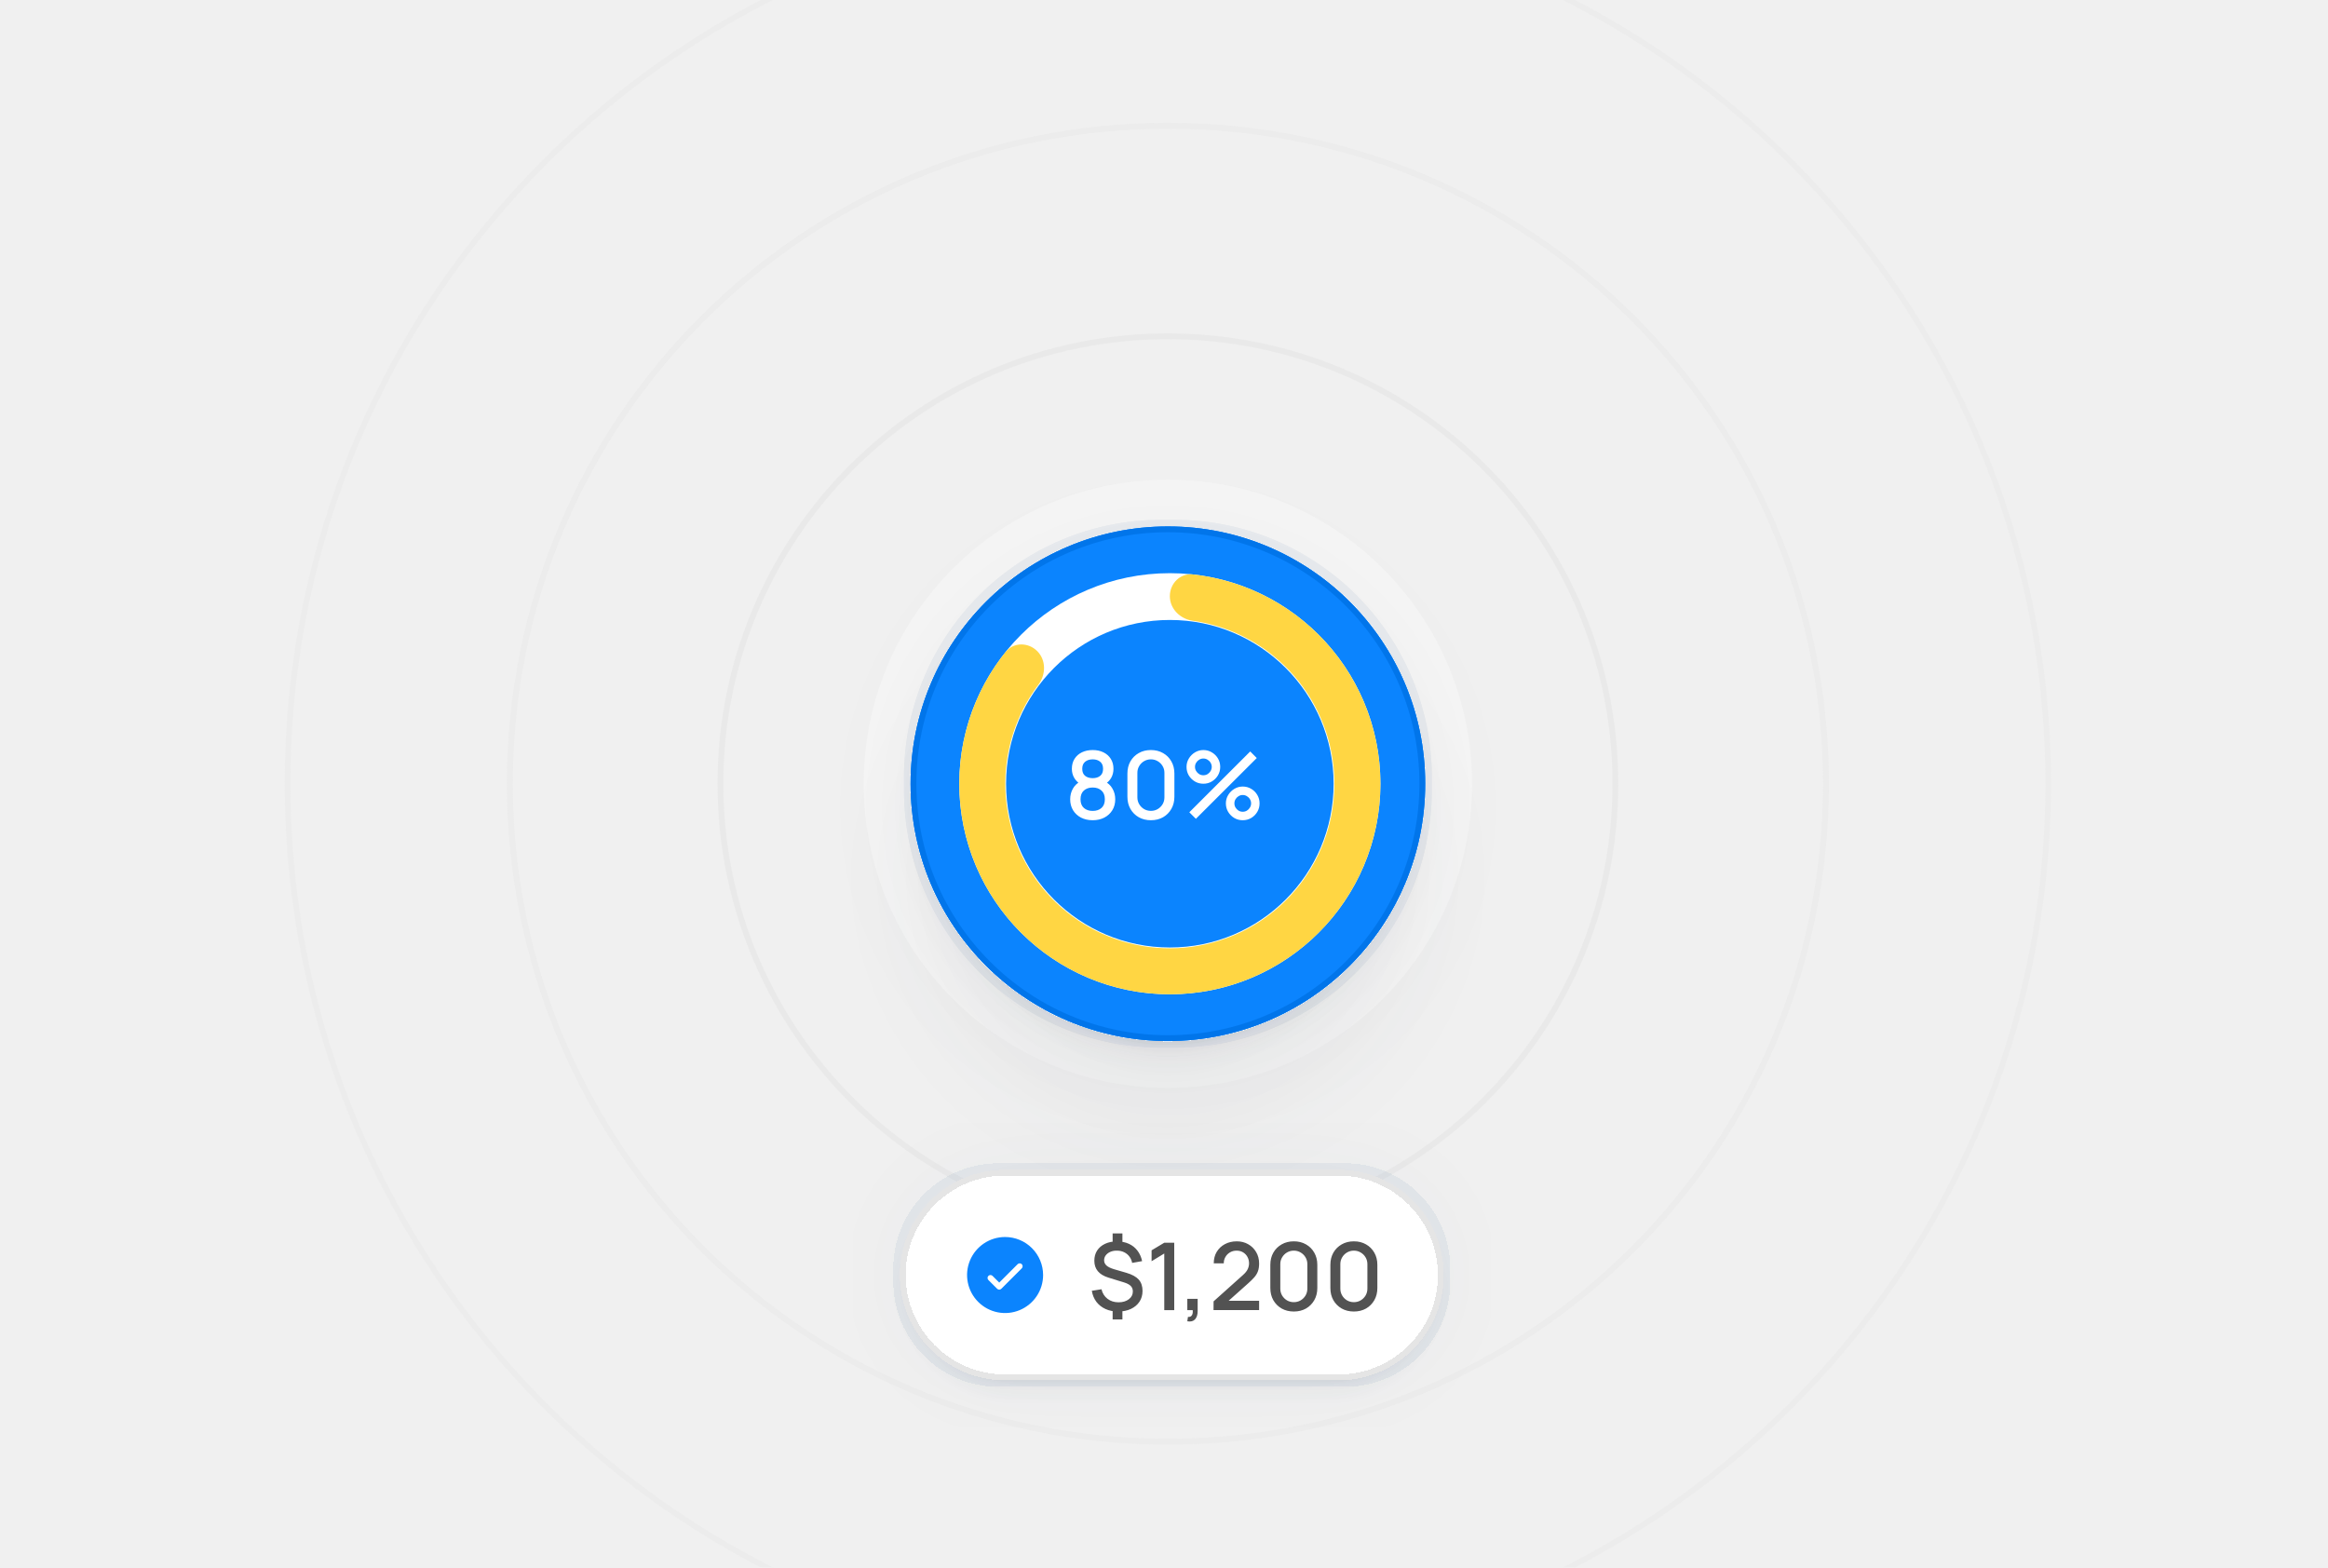
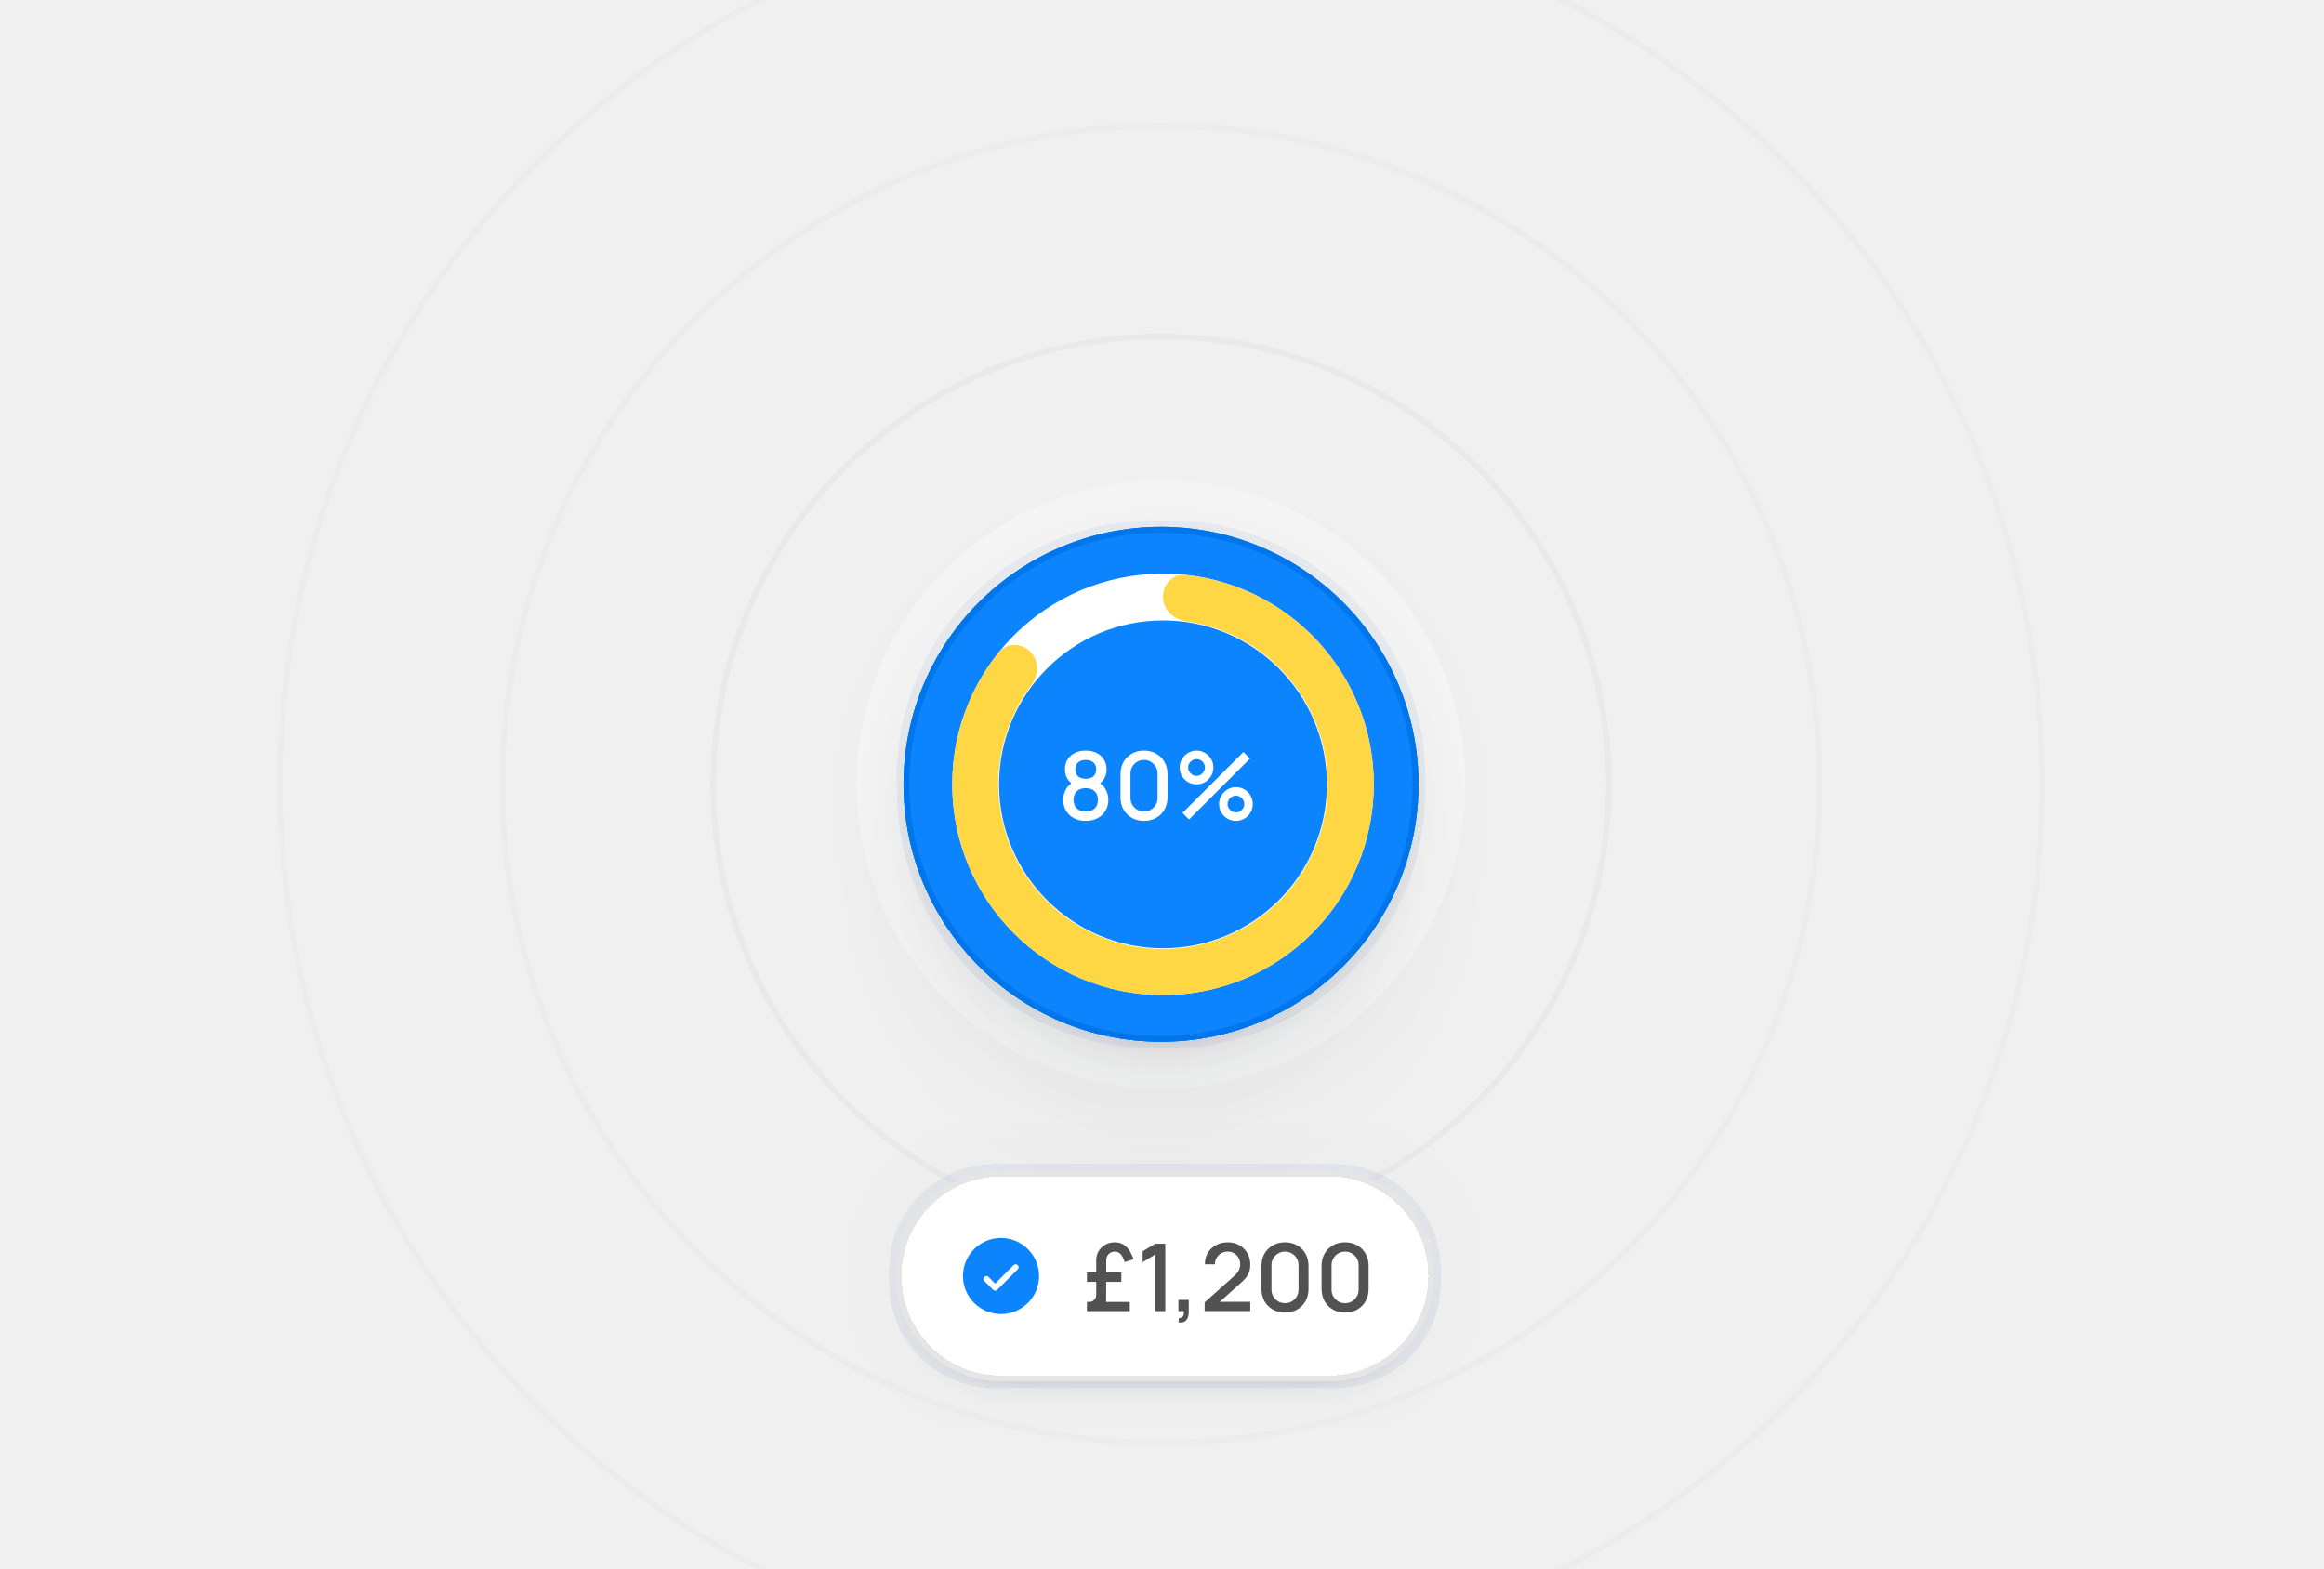
- <svg xmlns="http://www.w3.org/2000/svg" width="398" height="268" viewBox="0 0 398 268" fill="none">
-   <g clip-path="url(#clip0_222_1840)">
-     <circle opacity="0.6" cx="199.666" cy="134" r="76.5" stroke="#E5E5E5" />
-     <circle opacity="0.4" cx="199.666" cy="134" r="112.5" stroke="#E5E5E5" />
-     <circle opacity="0.3" cx="199.666" cy="134" r="150.5" stroke="#E5E5E5" />
-     <circle cx="199.666" cy="134" r="48" stroke="#F5F5F5" stroke-width="8" />
-     <g filter="url(#filter0_dddddd_222_1840)">
-       <circle cx="199.666" cy="134" r="44" fill="#0B84FE" />
-       <circle cx="199.666" cy="134" r="43.5" stroke="#0175EA" />
+ <svg xmlns="http://www.w3.org/2000/svg" width="397" height="268" viewBox="0 0 397 268" fill="none">
+   <g clip-path="url(#clip0_70_773)">
+     <circle opacity="0.6" cx="198.332" cy="134" r="76.5" stroke="#E5E5E5" />
+     <circle opacity="0.4" cx="198.332" cy="134" r="112.5" stroke="#E5E5E5" />
+     <circle opacity="0.3" cx="198.332" cy="134" r="150.5" stroke="#E5E5E5" />
+     <circle cx="198.332" cy="134" r="48" stroke="#F5F5F5" stroke-width="8" />
+     <g filter="url(#filter0_dddddd_70_773)">
+       <circle cx="198.332" cy="134" r="44" fill="#0B84FE" />
+       <circle cx="198.332" cy="134" r="43.5" stroke="#0175EA" />
    </g>
-     <circle cx="200" cy="134" r="32" stroke="white" stroke-width="8" />
-     <mask id="path-8-inside-1_222_1840" fill="white">
-       <path d="M177.324 111.324C175.789 109.789 173.28 109.777 171.922 111.47C167.568 116.896 164.861 123.492 164.173 130.471C163.357 138.76 165.44 147.075 170.067 154.001C174.694 160.926 181.58 166.032 189.55 168.45C197.52 170.868 206.082 170.447 213.777 167.26C221.471 164.072 227.823 158.316 231.749 150.97C235.675 143.625 236.933 135.146 235.308 126.977C233.683 118.808 229.276 111.455 222.838 106.172C217.417 101.723 210.838 98.972 203.923 98.214C201.765 97.978 200 99.76 200 101.931V101.931C200 104.102 201.768 105.833 203.918 106.135C209.011 106.852 213.837 108.954 217.851 112.249C222.883 116.378 226.328 122.125 227.598 128.51C228.868 134.895 227.885 141.523 224.816 147.264C221.747 153.006 216.783 157.505 210.768 159.997C204.754 162.488 198.061 162.817 191.832 160.927C185.602 159.037 180.22 155.046 176.604 149.633C172.987 144.22 171.359 137.721 171.997 131.242C172.506 126.074 174.432 121.175 177.526 117.067C178.833 115.333 178.859 112.859 177.324 111.324V111.324Z" />
+     <circle cx="198.668" cy="134" r="32" stroke="white" stroke-width="8" />
+     <mask id="path-8-inside-1_70_773" fill="white">
+       <path d="M175.992 111.324C174.457 109.789 171.948 109.777 170.59 111.47C166.236 116.896 163.529 123.492 162.841 130.471C162.025 138.76 164.108 147.075 168.735 154.001C173.362 160.926 180.248 166.032 188.218 168.45C196.188 170.868 204.75 170.447 212.445 167.26C220.139 164.072 226.491 158.316 230.417 150.97C234.343 143.625 235.601 135.146 233.976 126.977C232.351 118.808 227.944 111.455 221.506 106.172C216.085 101.723 209.506 98.972 202.591 98.214C200.433 97.978 198.668 99.76 198.668 101.931C198.668 104.102 200.436 105.833 202.586 106.135C207.679 106.852 212.505 108.954 216.519 112.249C221.551 116.378 224.996 122.125 226.266 128.51C227.536 134.895 226.553 141.523 223.484 147.264C220.415 153.006 215.451 157.505 209.436 159.997C203.422 162.488 196.729 162.817 190.5 160.927C184.27 159.037 178.888 155.046 175.272 149.633C171.655 144.22 170.027 137.721 170.665 131.242C171.174 126.074 173.1 121.175 176.194 117.067C177.501 115.333 177.527 112.859 175.992 111.324Z" />
    </mask>
-     <path d="M177.324 111.324C175.789 109.789 173.28 109.777 171.922 111.47C167.568 116.896 164.861 123.492 164.173 130.471C163.357 138.76 165.44 147.075 170.067 154.001C174.694 160.926 181.58 166.032 189.55 168.45C197.52 170.868 206.082 170.447 213.777 167.26C221.471 164.072 227.823 158.316 231.749 150.97C235.675 143.625 236.933 135.146 235.308 126.977C233.683 118.808 229.276 111.455 222.838 106.172C217.417 101.723 210.838 98.972 203.923 98.214C201.765 97.978 200 99.76 200 101.931V101.931C200 104.102 201.768 105.833 203.918 106.135C209.011 106.852 213.837 108.954 217.851 112.249C222.883 116.378 226.328 122.125 227.598 128.51C228.868 134.895 227.885 141.523 224.816 147.264C221.747 153.006 216.783 157.505 210.768 159.997C204.754 162.488 198.061 162.817 191.832 160.927C185.602 159.037 180.22 155.046 176.604 149.633C172.987 144.22 171.359 137.721 171.997 131.242C172.506 126.074 174.432 121.175 177.526 117.067C178.833 115.333 178.859 112.859 177.324 111.324V111.324Z" stroke="#FFD643" stroke-width="20" mask="url(#path-8-inside-1_222_1840)" />
-     <path d="M186.808 140.24C186.056 140.24 185.389 140.091 184.808 139.792C184.232 139.488 183.779 139.067 183.448 138.528C183.123 137.989 182.96 137.365 182.96 136.656C182.96 135.995 183.115 135.389 183.424 134.84C183.733 134.291 184.195 133.859 184.808 133.544L184.776 134.12C184.285 133.816 183.907 133.437 183.64 132.984C183.379 132.525 183.248 132.013 183.248 131.448C183.248 130.792 183.4 130.224 183.704 129.744C184.008 129.264 184.427 128.893 184.96 128.632C185.499 128.371 186.115 128.24 186.808 128.24C187.501 128.24 188.115 128.371 188.648 128.632C189.181 128.893 189.6 129.264 189.904 129.744C190.208 130.224 190.36 130.792 190.36 131.448C190.36 132.013 190.235 132.523 189.984 132.976C189.733 133.429 189.349 133.811 188.832 134.12L188.808 133.56C189.416 133.859 189.877 134.285 190.192 134.84C190.507 135.389 190.664 135.995 190.664 136.656C190.664 137.365 190.499 137.989 190.168 138.528C189.837 139.067 189.381 139.488 188.8 139.792C188.219 140.091 187.555 140.24 186.808 140.24ZM186.808 138.648C187.427 138.648 187.928 138.48 188.312 138.144C188.696 137.803 188.888 137.307 188.888 136.656C188.888 136.005 188.696 135.509 188.312 135.168C187.933 134.821 187.432 134.648 186.808 134.648C186.184 134.648 185.68 134.821 185.296 135.168C184.917 135.509 184.728 136.005 184.728 136.656C184.728 137.307 184.92 137.803 185.304 138.144C185.688 138.48 186.189 138.648 186.808 138.648ZM186.808 133.048C187.336 133.048 187.763 132.917 188.088 132.656C188.419 132.389 188.584 131.987 188.584 131.448C188.584 130.909 188.419 130.507 188.088 130.24C187.763 129.968 187.336 129.832 186.808 129.832C186.28 129.832 185.851 129.968 185.52 130.24C185.189 130.507 185.024 130.909 185.024 131.448C185.024 131.987 185.189 132.389 185.52 132.656C185.851 132.917 186.28 133.048 186.808 133.048ZM196.761 140.24C195.977 140.24 195.284 140.069 194.681 139.728C194.078 139.381 193.604 138.907 193.257 138.304C192.916 137.701 192.745 137.008 192.745 136.224V132.256C192.745 131.472 192.916 130.779 193.257 130.176C193.604 129.573 194.078 129.101 194.681 128.76C195.284 128.413 195.977 128.24 196.761 128.24C197.545 128.24 198.238 128.413 198.841 128.76C199.444 129.101 199.916 129.573 200.257 130.176C200.604 130.779 200.777 131.472 200.777 132.256V136.224C200.777 137.008 200.604 137.701 200.257 138.304C199.916 138.907 199.444 139.381 198.841 139.728C198.238 140.069 197.545 140.24 196.761 140.24ZM196.761 138.64C197.188 138.64 197.574 138.539 197.921 138.336C198.273 138.128 198.553 137.851 198.761 137.504C198.969 137.152 199.073 136.76 199.073 136.328V132.136C199.073 131.709 198.969 131.323 198.761 130.976C198.553 130.624 198.273 130.347 197.921 130.144C197.574 129.936 197.188 129.832 196.761 129.832C196.334 129.832 195.945 129.936 195.593 130.144C195.246 130.347 194.969 130.624 194.761 130.976C194.553 131.323 194.449 131.709 194.449 132.136V136.328C194.449 136.76 194.553 137.152 194.761 137.504C194.969 137.851 195.246 138.128 195.593 138.336C195.945 138.539 196.334 138.64 196.761 138.64ZM204.451 140L203.331 138.88L213.739 128.48L214.859 129.608L204.451 140ZM212.459 140.24C211.931 140.24 211.448 140.112 211.011 139.856C210.579 139.595 210.232 139.248 209.971 138.816C209.709 138.379 209.579 137.893 209.579 137.36C209.579 136.837 209.712 136.357 209.979 135.92C210.245 135.483 210.597 135.133 211.035 134.872C211.472 134.611 211.947 134.48 212.459 134.48C212.987 134.48 213.469 134.611 213.907 134.872C214.344 135.128 214.691 135.475 214.947 135.912C215.208 136.344 215.339 136.827 215.339 137.36C215.339 137.893 215.208 138.379 214.947 138.816C214.691 139.248 214.344 139.595 213.907 139.856C213.469 140.112 212.987 140.24 212.459 140.24ZM212.459 138.792C212.72 138.792 212.957 138.728 213.171 138.6C213.389 138.467 213.563 138.291 213.691 138.072C213.824 137.853 213.891 137.616 213.891 137.36C213.891 137.104 213.824 136.867 213.691 136.648C213.563 136.429 213.389 136.256 213.171 136.128C212.957 135.995 212.72 135.928 212.459 135.928C212.203 135.928 211.965 135.995 211.747 136.128C211.533 136.256 211.36 136.429 211.227 136.648C211.099 136.867 211.035 137.104 211.035 137.36C211.035 137.616 211.099 137.853 211.227 138.072C211.36 138.291 211.533 138.467 211.747 138.6C211.965 138.728 212.203 138.792 212.459 138.792ZM205.731 134C205.203 134 204.72 133.872 204.283 133.616C203.845 133.355 203.496 133.008 203.235 132.576C202.979 132.139 202.851 131.653 202.851 131.12C202.851 130.597 202.984 130.117 203.251 129.68C203.517 129.243 203.869 128.893 204.307 128.632C204.744 128.371 205.219 128.24 205.731 128.24C206.259 128.24 206.739 128.371 207.171 128.632C207.608 128.888 207.957 129.235 208.219 129.672C208.48 130.104 208.611 130.587 208.611 131.12C208.611 131.653 208.48 132.139 208.219 132.576C207.957 133.008 207.608 133.355 207.171 133.616C206.739 133.872 206.259 134 205.731 134ZM205.731 132.552C205.987 132.552 206.224 132.488 206.443 132.36C206.661 132.227 206.835 132.051 206.963 131.832C207.096 131.613 207.163 131.376 207.163 131.12C207.163 130.864 207.096 130.627 206.963 130.408C206.835 130.189 206.661 130.016 206.443 129.888C206.224 129.755 205.987 129.688 205.731 129.688C205.475 129.688 205.237 129.755 205.019 129.888C204.805 130.016 204.632 130.189 204.499 130.408C204.365 130.627 204.299 130.864 204.299 131.12C204.299 131.376 204.365 131.613 204.499 131.832C204.632 132.051 204.805 132.227 205.019 132.36C205.232 132.488 205.469 132.552 205.731 132.552Z" fill="white" />
-     <g filter="url(#filter1_ddddd_222_1840)">
-       <rect x="153.832" y="200" width="93" height="36" rx="18" fill="white" shape-rendering="crispEdges" />
-       <rect x="154.332" y="200.5" width="92" height="35" rx="17.5" stroke="#E5E5E5" shape-rendering="crispEdges" />
-       <path d="M171.832 211.5C170.546 211.5 169.29 211.881 168.221 212.595C167.152 213.31 166.319 214.325 165.827 215.513C165.335 216.7 165.206 218.007 165.457 219.268C165.708 220.529 166.327 221.687 167.236 222.596C168.145 223.505 169.303 224.124 170.564 224.375C171.825 224.626 173.132 224.497 174.319 224.005C175.507 223.513 176.522 222.68 177.237 221.611C177.951 220.542 178.332 219.286 178.332 218C178.33 216.277 177.645 214.624 176.426 213.406C175.208 212.187 173.555 211.502 171.832 211.5ZM174.686 216.854L171.186 220.354C171.139 220.4 171.084 220.437 171.024 220.462C170.963 220.487 170.898 220.5 170.832 220.5C170.766 220.5 170.701 220.487 170.641 220.462C170.58 220.437 170.525 220.4 170.478 220.354L168.978 218.854C168.884 218.76 168.832 218.633 168.832 218.5C168.832 218.367 168.884 218.24 168.978 218.146C169.072 218.052 169.199 218 169.332 218C169.465 218 169.592 218.052 169.686 218.146L170.832 219.293L173.978 216.146C174.025 216.1 174.08 216.063 174.141 216.038C174.201 216.013 174.266 216 174.332 216C174.398 216 174.463 216.013 174.523 216.038C174.584 216.063 174.639 216.1 174.686 216.146C174.732 216.193 174.769 216.248 174.794 216.309C174.819 216.369 174.832 216.434 174.832 216.5C174.832 216.566 174.819 216.631 174.794 216.691C174.769 216.752 174.732 216.807 174.686 216.854Z" fill="#0B84FE" />
-       <path d="M190.218 225.592V223.72H191.89V225.592H190.218ZM190.218 212.768V210.888H191.89V212.768H190.218ZM191.138 224.24C190.338 224.24 189.624 224.096 188.994 223.808C188.365 223.52 187.848 223.112 187.442 222.584C187.042 222.051 186.781 221.421 186.658 220.696L188.314 220.432C188.474 221.115 188.816 221.659 189.338 222.064C189.861 222.464 190.488 222.664 191.218 222.664C191.944 222.664 192.533 222.491 192.986 222.144C193.445 221.797 193.674 221.355 193.674 220.816C193.674 220.432 193.557 220.12 193.322 219.88C193.093 219.64 192.717 219.437 192.194 219.272L189.49 218.44C187.89 217.944 187.09 216.984 187.09 215.56C187.09 214.888 187.25 214.304 187.57 213.808C187.896 213.312 188.352 212.928 188.938 212.656C189.525 212.384 190.21 212.248 190.994 212.248C191.746 212.259 192.413 212.397 192.994 212.664C193.581 212.931 194.066 213.315 194.45 213.816C194.84 214.317 195.109 214.92 195.258 215.624L193.554 215.928C193.48 215.517 193.322 215.155 193.082 214.84C192.848 214.525 192.549 214.28 192.186 214.104C191.829 213.928 191.426 213.837 190.978 213.832C190.557 213.821 190.178 213.888 189.842 214.032C189.512 214.171 189.248 214.368 189.05 214.624C188.858 214.875 188.762 215.16 188.762 215.48C188.762 215.832 188.898 216.131 189.17 216.376C189.442 216.621 189.872 216.832 190.458 217.008L192.578 217.624C193.549 217.912 194.25 218.299 194.682 218.784C195.114 219.269 195.33 219.915 195.33 220.72C195.33 221.424 195.154 222.04 194.802 222.568C194.456 223.091 193.968 223.501 193.338 223.8C192.709 224.093 191.976 224.24 191.138 224.24ZM199.046 224V214.32L196.878 215.64V213.776L199.046 212.48H200.75V224H199.046ZM202.987 225.912L203.091 225.168C203.321 225.184 203.499 225.141 203.627 225.04C203.755 224.939 203.841 224.797 203.883 224.616C203.926 224.435 203.934 224.229 203.907 224H202.987V222.072H204.755V224.16C204.755 224.789 204.603 225.264 204.299 225.584C204.001 225.904 203.563 226.013 202.987 225.912ZM207.468 223.992L207.476 222.504L212.492 218.008C212.897 217.651 213.172 217.309 213.316 216.984C213.465 216.659 213.54 216.333 213.54 216.008C213.54 215.597 213.449 215.229 213.268 214.904C213.087 214.573 212.836 214.312 212.516 214.12C212.196 213.928 211.828 213.832 211.412 213.832C210.985 213.832 210.604 213.933 210.268 214.136C209.937 214.333 209.679 214.597 209.492 214.928C209.305 215.259 209.215 215.616 209.22 216H207.508C207.508 215.253 207.676 214.6 208.012 214.04C208.353 213.475 208.82 213.035 209.412 212.72C210.004 212.4 210.681 212.24 211.444 212.24C212.169 212.24 212.82 212.405 213.396 212.736C213.972 213.061 214.425 213.509 214.756 214.08C215.092 214.651 215.26 215.301 215.26 216.032C215.26 216.56 215.191 217.008 215.052 217.376C214.913 217.744 214.705 218.085 214.428 218.4C214.151 218.715 213.804 219.056 213.388 219.424L209.516 222.88L209.332 222.4H215.26V223.992H207.468ZM221.195 224.24C220.411 224.24 219.717 224.069 219.115 223.728C218.512 223.381 218.037 222.907 217.691 222.304C217.349 221.701 217.179 221.008 217.179 220.224V216.256C217.179 215.472 217.349 214.779 217.691 214.176C218.037 213.573 218.512 213.101 219.115 212.76C219.717 212.413 220.411 212.24 221.195 212.24C221.979 212.24 222.672 212.413 223.275 212.76C223.877 213.101 224.349 213.573 224.691 214.176C225.037 214.779 225.211 215.472 225.211 216.256V220.224C225.211 221.008 225.037 221.701 224.691 222.304C224.349 222.907 223.877 223.381 223.275 223.728C222.672 224.069 221.979 224.24 221.195 224.24ZM221.195 222.64C221.621 222.64 222.008 222.539 222.355 222.336C222.707 222.128 222.987 221.851 223.195 221.504C223.403 221.152 223.507 220.76 223.507 220.328V216.136C223.507 215.709 223.403 215.323 223.195 214.976C222.987 214.624 222.707 214.347 222.355 214.144C222.008 213.936 221.621 213.832 221.195 213.832C220.768 213.832 220.379 213.936 220.027 214.144C219.68 214.347 219.403 214.624 219.195 214.976C218.987 215.323 218.883 215.709 218.883 216.136V220.328C218.883 220.76 218.987 221.152 219.195 221.504C219.403 221.851 219.68 222.128 220.027 222.336C220.379 222.539 220.768 222.64 221.195 222.64ZM231.46 224.24C230.676 224.24 229.983 224.069 229.38 223.728C228.778 223.381 228.303 222.907 227.956 222.304C227.615 221.701 227.444 221.008 227.444 220.224V216.256C227.444 215.472 227.615 214.779 227.956 214.176C228.303 213.573 228.778 213.101 229.38 212.76C229.983 212.413 230.676 212.24 231.46 212.24C232.244 212.24 232.938 212.413 233.54 212.76C234.143 213.101 234.615 213.573 234.956 214.176C235.303 214.779 235.476 215.472 235.476 216.256V220.224C235.476 221.008 235.303 221.701 234.956 222.304C234.615 222.907 234.143 223.381 233.54 223.728C232.938 224.069 232.244 224.24 231.46 224.24ZM231.46 222.64C231.887 222.64 232.274 222.539 232.62 222.336C232.972 222.128 233.252 221.851 233.46 221.504C233.668 221.152 233.772 220.76 233.772 220.328V216.136C233.772 215.709 233.668 215.323 233.46 214.976C233.252 214.624 232.972 214.347 232.62 214.144C232.274 213.936 231.887 213.832 231.46 213.832C231.034 213.832 230.644 213.936 230.292 214.144C229.946 214.347 229.668 214.624 229.46 214.976C229.252 215.323 229.148 215.709 229.148 216.136V220.328C229.148 220.76 229.252 221.152 229.46 221.504C229.668 221.851 229.946 222.128 230.292 222.336C230.644 222.539 231.034 222.64 231.46 222.64Z" fill="#525252" />
+     <path d="M175.992 111.324C174.457 109.789 171.948 109.777 170.59 111.47C166.236 116.896 163.529 123.492 162.841 130.471C162.025 138.76 164.108 147.075 168.735 154.001C173.362 160.926 180.248 166.032 188.218 168.45C196.188 170.868 204.75 170.447 212.445 167.26C220.139 164.072 226.491 158.316 230.417 150.97C234.343 143.625 235.601 135.146 233.976 126.977C232.351 118.808 227.944 111.455 221.506 106.172C216.085 101.723 209.506 98.972 202.591 98.214C200.433 97.978 198.668 99.76 198.668 101.931C198.668 104.102 200.436 105.833 202.586 106.135C207.679 106.852 212.505 108.954 216.519 112.249C221.551 116.378 224.996 122.125 226.266 128.51C227.536 134.895 226.553 141.523 223.484 147.264C220.415 153.006 215.451 157.505 209.436 159.997C203.422 162.488 196.729 162.817 190.5 160.927C184.27 159.037 178.888 155.046 175.272 149.633C171.655 144.22 170.027 137.721 170.665 131.242C171.174 126.074 173.1 121.175 176.194 117.067C177.501 115.333 177.527 112.859 175.992 111.324Z" stroke="#FFD643" stroke-width="20" mask="url(#path-8-inside-1_70_773)" />
+     <path d="M185.476 140.24C184.724 140.24 184.057 140.091 183.476 139.792C182.9 139.488 182.447 139.067 182.116 138.528C181.791 137.989 181.628 137.365 181.628 136.656C181.628 135.995 181.783 135.389 182.092 134.84C182.401 134.291 182.863 133.859 183.476 133.544L183.444 134.12C182.953 133.816 182.575 133.437 182.308 132.984C182.047 132.525 181.916 132.013 181.916 131.448C181.916 130.792 182.068 130.224 182.372 129.744C182.676 129.264 183.095 128.893 183.628 128.632C184.167 128.371 184.783 128.24 185.476 128.24C186.169 128.24 186.783 128.371 187.316 128.632C187.849 128.893 188.268 129.264 188.572 129.744C188.876 130.224 189.028 130.792 189.028 131.448C189.028 132.013 188.903 132.523 188.652 132.976C188.401 133.429 188.017 133.811 187.5 134.12L187.476 133.56C188.084 133.859 188.545 134.285 188.86 134.84C189.175 135.389 189.332 135.995 189.332 136.656C189.332 137.365 189.167 137.989 188.836 138.528C188.505 139.067 188.049 139.488 187.468 139.792C186.887 140.091 186.223 140.24 185.476 140.24ZM185.476 138.648C186.095 138.648 186.596 138.48 186.98 138.144C187.364 137.803 187.556 137.307 187.556 136.656C187.556 136.005 187.364 135.509 186.98 135.168C186.601 134.821 186.1 134.648 185.476 134.648C184.852 134.648 184.348 134.821 183.964 135.168C183.585 135.509 183.396 136.005 183.396 136.656C183.396 137.307 183.588 137.803 183.972 138.144C184.356 138.48 184.857 138.648 185.476 138.648ZM185.476 133.048C186.004 133.048 186.431 132.917 186.756 132.656C187.087 132.389 187.252 131.987 187.252 131.448C187.252 130.909 187.087 130.507 186.756 130.24C186.431 129.968 186.004 129.832 185.476 129.832C184.948 129.832 184.519 129.968 184.188 130.24C183.857 130.507 183.692 130.909 183.692 131.448C183.692 131.987 183.857 132.389 184.188 132.656C184.519 132.917 184.948 133.048 185.476 133.048ZM195.429 140.24C194.645 140.24 193.952 140.069 193.349 139.728C192.746 139.381 192.272 138.907 191.925 138.304C191.584 137.701 191.413 137.008 191.413 136.224V132.256C191.413 131.472 191.584 130.779 191.925 130.176C192.272 129.573 192.746 129.101 193.349 128.76C193.952 128.413 194.645 128.24 195.429 128.24C196.213 128.24 196.906 128.413 197.509 128.76C198.112 129.101 198.584 129.573 198.925 130.176C199.272 130.779 199.445 131.472 199.445 132.256V136.224C199.445 137.008 199.272 137.701 198.925 138.304C198.584 138.907 198.112 139.381 197.509 139.728C196.906 140.069 196.213 140.24 195.429 140.24ZM195.429 138.64C195.856 138.64 196.242 138.539 196.589 138.336C196.941 138.128 197.221 137.851 197.429 137.504C197.637 137.152 197.741 136.76 197.741 136.328V132.136C197.741 131.709 197.637 131.323 197.429 130.976C197.221 130.624 196.941 130.347 196.589 130.144C196.242 129.936 195.856 129.832 195.429 129.832C195.002 129.832 194.613 129.936 194.261 130.144C193.914 130.347 193.637 130.624 193.429 130.976C193.221 131.323 193.117 131.709 193.117 132.136V136.328C193.117 136.76 193.221 137.152 193.429 137.504C193.637 137.851 193.914 138.128 194.261 138.336C194.613 138.539 195.002 138.64 195.429 138.64ZM203.119 140L201.999 138.88L212.407 128.48L213.527 129.608L203.119 140ZM211.127 140.24C210.599 140.24 210.116 140.112 209.679 139.856C209.247 139.595 208.9 139.248 208.639 138.816C208.377 138.379 208.247 137.893 208.247 137.36C208.247 136.837 208.38 136.357 208.647 135.92C208.913 135.483 209.265 135.133 209.703 134.872C210.14 134.611 210.615 134.48 211.127 134.48C211.655 134.48 212.137 134.611 212.575 134.872C213.012 135.128 213.359 135.475 213.615 135.912C213.876 136.344 214.007 136.827 214.007 137.36C214.007 137.893 213.876 138.379 213.615 138.816C213.359 139.248 213.012 139.595 212.575 139.856C212.137 140.112 211.655 140.24 211.127 140.24ZM211.127 138.792C211.388 138.792 211.625 138.728 211.839 138.6C212.057 138.467 212.231 138.291 212.359 138.072C212.492 137.853 212.559 137.616 212.559 137.36C212.559 137.104 212.492 136.867 212.359 136.648C212.231 136.429 212.057 136.256 211.839 136.128C211.625 135.995 211.388 135.928 211.127 135.928C210.871 135.928 210.633 135.995 210.415 136.128C210.201 136.256 210.028 136.429 209.895 136.648C209.767 136.867 209.703 137.104 209.703 137.36C209.703 137.616 209.767 137.853 209.895 138.072C210.028 138.291 210.201 138.467 210.415 138.6C210.633 138.728 210.871 138.792 211.127 138.792ZM204.399 134C203.871 134 203.388 133.872 202.951 133.616C202.513 133.355 202.164 133.008 201.903 132.576C201.647 132.139 201.519 131.653 201.519 131.12C201.519 130.597 201.652 130.117 201.919 129.68C202.185 129.243 202.537 128.893 202.975 128.632C203.412 128.371 203.887 128.24 204.399 128.24C204.927 128.24 205.407 128.371 205.839 128.632C206.276 128.888 206.625 129.235 206.887 129.672C207.148 130.104 207.279 130.587 207.279 131.12C207.279 131.653 207.148 132.139 206.887 132.576C206.625 133.008 206.276 133.355 205.839 133.616C205.407 133.872 204.927 134 204.399 134ZM204.399 132.552C204.655 132.552 204.892 132.488 205.111 132.36C205.329 132.227 205.503 132.051 205.631 131.832C205.764 131.613 205.831 131.376 205.831 131.12C205.831 130.864 205.764 130.627 205.631 130.408C205.503 130.189 205.329 130.016 205.111 129.888C204.892 129.755 204.655 129.688 204.399 129.688C204.143 129.688 203.905 129.755 203.687 129.888C203.473 130.016 203.3 130.189 203.167 130.408C203.033 130.627 202.967 130.864 202.967 131.12C202.967 131.376 203.033 131.613 203.167 131.832C203.3 132.051 203.473 132.227 203.687 132.36C203.9 132.488 204.137 132.552 204.399 132.552Z" fill="white" />
+     <g filter="url(#filter1_ddddd_70_773)">
+       <rect x="153" y="200" width="92" height="36" rx="18" fill="white" shape-rendering="crispEdges" />
+       <rect x="153.5" y="200.5" width="91" height="35" rx="17.5" stroke="#E5E5E5" shape-rendering="crispEdges" />
+       <path d="M171 211.5C169.714 211.5 168.458 211.881 167.389 212.595C166.32 213.31 165.487 214.325 164.995 215.513C164.503 216.7 164.374 218.007 164.625 219.268C164.876 220.529 165.495 221.687 166.404 222.596C167.313 223.505 168.471 224.124 169.732 224.375C170.993 224.626 172.3 224.497 173.487 224.005C174.675 223.513 175.69 222.68 176.405 221.611C177.119 220.542 177.5 219.286 177.5 218C177.498 216.277 176.813 214.624 175.594 213.406C174.376 212.187 172.723 211.502 171 211.5ZM173.854 216.854L170.354 220.354C170.307 220.4 170.252 220.437 170.191 220.462C170.131 220.487 170.066 220.5 170 220.5C169.934 220.5 169.869 220.487 169.809 220.462C169.748 220.437 169.693 220.4 169.646 220.354L168.146 218.854C168.052 218.76 168 218.633 168 218.5C168 218.367 168.052 218.24 168.146 218.146C168.24 218.052 168.367 218 168.5 218C168.633 218 168.76 218.052 168.854 218.146L170 219.293L173.146 216.146C173.193 216.1 173.248 216.063 173.309 216.038C173.369 216.013 173.434 216 173.5 216C173.566 216 173.631 216.013 173.691 216.038C173.752 216.063 173.807 216.1 173.854 216.146C173.9 216.193 173.937 216.248 173.962 216.309C173.987 216.369 174 216.434 174 216.5C174 216.566 173.987 216.631 173.962 216.691C173.937 216.752 173.9 216.807 173.854 216.854Z" fill="#0B84FE" />
+       <path d="M185.678 224V222.424H186.094C186.419 222.424 186.694 222.307 186.918 222.072C187.147 221.832 187.262 221.555 187.262 221.24V215.296C187.262 214.709 187.403 214.187 187.686 213.728C187.968 213.264 188.35 212.901 188.83 212.64C189.315 212.373 189.854 212.24 190.446 212.24C190.984 212.24 191.456 212.36 191.862 212.6C192.267 212.84 192.614 213.179 192.902 213.616C193.195 214.048 193.443 214.552 193.646 215.128L192.126 215.624C191.95 215.048 191.728 214.605 191.462 214.296C191.2 213.987 190.862 213.832 190.446 213.832C190.003 213.832 189.646 213.976 189.374 214.264C189.107 214.547 188.974 214.915 188.974 215.368L188.958 222.424H192.998V224H185.678ZM185.678 218.992V217.4H191.55V218.992H185.678ZM197.362 224V214.32L195.194 215.64V213.776L197.362 212.48H199.066V224H197.362ZM201.304 225.912L201.408 225.168C201.637 225.184 201.816 225.141 201.944 225.04C202.072 224.939 202.157 224.797 202.2 224.616C202.242 224.435 202.25 224.229 202.224 224H201.304V222.072H203.072V224.16C203.072 224.789 202.92 225.264 202.616 225.584C202.317 225.904 201.88 226.013 201.304 225.912ZM205.784 223.992L205.792 222.504L210.808 218.008C211.214 217.651 211.488 217.309 211.632 216.984C211.782 216.659 211.856 216.333 211.856 216.008C211.856 215.597 211.766 215.229 211.584 214.904C211.403 214.573 211.152 214.312 210.832 214.12C210.512 213.928 210.144 213.832 209.728 213.832C209.302 213.832 208.92 213.933 208.584 214.136C208.254 214.333 207.995 214.597 207.808 214.928C207.622 215.259 207.531 215.616 207.536 216H205.824C205.824 215.253 205.992 214.6 206.328 214.04C206.67 213.475 207.136 213.035 207.728 212.72C208.32 212.4 208.998 212.24 209.76 212.24C210.486 212.24 211.136 212.405 211.712 212.736C212.288 213.061 212.742 213.509 213.072 214.08C213.408 214.651 213.576 215.301 213.576 216.032C213.576 216.56 213.507 217.008 213.368 217.376C213.23 217.744 213.022 218.085 212.744 218.4C212.467 218.715 212.12 219.056 211.704 219.424L207.832 222.88L207.648 222.4H213.576V223.992H205.784ZM219.511 224.24C218.727 224.24 218.034 224.069 217.431 223.728C216.828 223.381 216.354 222.907 216.007 222.304C215.666 221.701 215.495 221.008 215.495 220.224V216.256C215.495 215.472 215.666 214.779 216.007 214.176C216.354 213.573 216.828 213.101 217.431 212.76C218.034 212.413 218.727 212.24 219.511 212.24C220.295 212.24 220.988 212.413 221.591 212.76C222.194 213.101 222.666 213.573 223.007 214.176C223.354 214.779 223.527 215.472 223.527 216.256V220.224C223.527 221.008 223.354 221.701 223.007 222.304C222.666 222.907 222.194 223.381 221.591 223.728C220.988 224.069 220.295 224.24 219.511 224.24ZM219.511 222.64C219.938 222.64 220.324 222.539 220.671 222.336C221.023 222.128 221.303 221.851 221.511 221.504C221.719 221.152 221.823 220.76 221.823 220.328V216.136C221.823 215.709 221.719 215.323 221.511 214.976C221.303 214.624 221.023 214.347 220.671 214.144C220.324 213.936 219.938 213.832 219.511 213.832C219.084 213.832 218.695 213.936 218.343 214.144C217.996 214.347 217.719 214.624 217.511 214.976C217.303 215.323 217.199 215.709 217.199 216.136V220.328C217.199 220.76 217.303 221.152 217.511 221.504C217.719 221.851 217.996 222.128 218.343 222.336C218.695 222.539 219.084 222.64 219.511 222.64ZM229.777 224.24C228.993 224.24 228.299 224.069 227.697 223.728C227.094 223.381 226.619 222.907 226.273 222.304C225.931 221.701 225.761 221.008 225.761 220.224V216.256C225.761 215.472 225.931 214.779 226.273 214.176C226.619 213.573 227.094 213.101 227.697 212.76C228.299 212.413 228.993 212.24 229.777 212.24C230.561 212.24 231.254 212.413 231.857 212.76C232.459 213.101 232.931 213.573 233.273 214.176C233.619 214.779 233.793 215.472 233.793 216.256V220.224C233.793 221.008 233.619 221.701 233.273 222.304C232.931 222.907 232.459 223.381 231.857 223.728C231.254 224.069 230.561 224.24 229.777 224.24ZM229.777 222.64C230.203 222.64 230.59 222.539 230.937 222.336C231.289 222.128 231.569 221.851 231.777 221.504C231.985 221.152 232.089 220.76 232.089 220.328V216.136C232.089 215.709 231.985 215.323 231.777 214.976C231.569 214.624 231.289 214.347 230.937 214.144C230.59 213.936 230.203 213.832 229.777 213.832C229.35 213.832 228.961 213.936 228.609 214.144C228.262 214.347 227.985 214.624 227.777 214.976C227.569 215.323 227.465 215.709 227.465 216.136V220.328C227.465 220.76 227.569 221.152 227.777 221.504C227.985 221.851 228.262 222.128 228.609 222.336C228.961 222.539 229.35 222.64 229.777 222.64Z" fill="#525252" />
    </g>
  </g>
  <defs>
-     <filter id="filter0_dddddd_222_1840" x="139.666" y="78" width="120" height="124" filterUnits="userSpaceOnUse" color-interpolation-filters="sRGB">
+     <filter id="filter0_dddddd_70_773" x="138.332" y="78" width="120" height="124" filterUnits="userSpaceOnUse" color-interpolation-filters="sRGB">
      <feFlood flood-opacity="0" result="BackgroundImageFix" />
      <feColorMatrix in="SourceAlpha" type="matrix" values="0 0 0 0 0 0 0 0 0 0 0 0 0 0 0 0 0 0 127 0" result="hardAlpha" />
      <feOffset dy="4" />
      <feGaussianBlur stdDeviation="8" />
      <feComposite in2="hardAlpha" operator="out" />
      <feColorMatrix type="matrix" values="0 0 0 0 0.09 0 0 0 0 0.09 0 0 0 0 0.09 0 0 0 0.04 0" />
-       <feBlend mode="normal" in2="BackgroundImageFix" result="effect1_dropShadow_222_1840" />
+       <feBlend mode="normal" in2="BackgroundImageFix" result="effect1_dropShadow_70_773" />
      <feColorMatrix in="SourceAlpha" type="matrix" values="0 0 0 0 0 0 0 0 0 0 0 0 0 0 0 0 0 0 127 0" result="hardAlpha" />
-       <feMorphology radius="8" operator="erode" in="SourceAlpha" result="effect2_dropShadow_222_1840" />
+       <feMorphology radius="8" operator="erode" in="SourceAlpha" result="effect2_dropShadow_70_773" />
      <feOffset dy="16" />
      <feGaussianBlur stdDeviation="8" />
      <feComposite in2="hardAlpha" operator="out" />
      <feColorMatrix type="matrix" values="0 0 0 0 0.165 0 0 0 0 0.2 0 0 0 0 0.275 0 0 0 0.04 0" />
-       <feBlend mode="normal" in2="effect1_dropShadow_222_1840" result="effect2_dropShadow_222_1840" />
+       <feBlend mode="normal" in2="effect1_dropShadow_70_773" result="effect2_dropShadow_70_773" />
      <feColorMatrix in="SourceAlpha" type="matrix" values="0 0 0 0 0 0 0 0 0 0 0 0 0 0 0 0 0 0 127 0" result="hardAlpha" />
-       <feMorphology radius="2.5" operator="erode" in="SourceAlpha" result="effect3_dropShadow_222_1840" />
+       <feMorphology radius="2.5" operator="erode" in="SourceAlpha" result="effect3_dropShadow_70_773" />
      <feOffset dy="5" />
      <feGaussianBlur stdDeviation="2.5" />
      <feComposite in2="hardAlpha" operator="out" />
      <feColorMatrix type="matrix" values="0 0 0 0 0.165 0 0 0 0 0.2 0 0 0 0 0.275 0 0 0 0.03 0" />
-       <feBlend mode="normal" in2="effect2_dropShadow_222_1840" result="effect3_dropShadow_222_1840" />
+       <feBlend mode="normal" in2="effect2_dropShadow_70_773" result="effect3_dropShadow_70_773" />
      <feColorMatrix in="SourceAlpha" type="matrix" values="0 0 0 0 0 0 0 0 0 0 0 0 0 0 0 0 0 0 127 0" result="hardAlpha" />
-       <feMorphology radius="1.5" operator="erode" in="SourceAlpha" result="effect4_dropShadow_222_1840" />
+       <feMorphology radius="1.5" operator="erode" in="SourceAlpha" result="effect4_dropShadow_70_773" />
      <feOffset dy="3" />
      <feGaussianBlur stdDeviation="1.5" />
      <feComposite in2="hardAlpha" operator="out" />
      <feColorMatrix type="matrix" values="0 0 0 0 0.165 0 0 0 0 0.2 0 0 0 0 0.275 0 0 0 0.05 0" />
-       <feBlend mode="normal" in2="effect3_dropShadow_222_1840" result="effect4_dropShadow_222_1840" />
+       <feBlend mode="normal" in2="effect3_dropShadow_70_773" result="effect4_dropShadow_70_773" />
      <feColorMatrix in="SourceAlpha" type="matrix" values="0 0 0 0 0 0 0 0 0 0 0 0 0 0 0 0 0 0 127 0" result="hardAlpha" />
-       <feMorphology radius="0.5" operator="erode" in="SourceAlpha" result="effect5_dropShadow_222_1840" />
+       <feMorphology radius="0.5" operator="erode" in="SourceAlpha" result="effect5_dropShadow_70_773" />
      <feOffset dy="1" />
      <feGaussianBlur stdDeviation="0.5" />
      <feComposite in2="hardAlpha" operator="out" />
      <feColorMatrix type="matrix" values="0 0 0 0 0.165 0 0 0 0 0.2 0 0 0 0 0.275 0 0 0 0.03 0" />
-       <feBlend mode="normal" in2="effect4_dropShadow_222_1840" result="effect5_dropShadow_222_1840" />
+       <feBlend mode="normal" in2="effect4_dropShadow_70_773" result="effect5_dropShadow_70_773" />
      <feColorMatrix in="SourceAlpha" type="matrix" values="0 0 0 0 0 0 0 0 0 0 0 0 0 0 0 0 0 0 127 0" result="hardAlpha" />
-       <feMorphology radius="1" operator="dilate" in="SourceAlpha" result="effect6_dropShadow_222_1840" />
+       <feMorphology radius="1" operator="dilate" in="SourceAlpha" result="effect6_dropShadow_70_773" />
      <feOffset />
      <feComposite in2="hardAlpha" operator="out" />
      <feColorMatrix type="matrix" values="0 0 0 0 0.055 0 0 0 0 0.247 0 0 0 0 0.494 0 0 0 0.06 0" />
-       <feBlend mode="normal" in2="effect5_dropShadow_222_1840" result="effect6_dropShadow_222_1840" />
-       <feBlend mode="normal" in="SourceGraphic" in2="effect6_dropShadow_222_1840" result="shape" />
+       <feBlend mode="normal" in2="effect5_dropShadow_70_773" result="effect6_dropShadow_70_773" />
+       <feBlend mode="normal" in="SourceGraphic" in2="effect6_dropShadow_70_773" result="shape" />
    </filter>
-     <filter id="filter1_ddddd_222_1840" x="145.832" y="192" width="109" height="52" filterUnits="userSpaceOnUse" color-interpolation-filters="sRGB">
+     <filter id="filter1_ddddd_70_773" x="145" y="192" width="108" height="52" filterUnits="userSpaceOnUse" color-interpolation-filters="sRGB">
      <feFlood flood-opacity="0" result="BackgroundImageFix" />
      <feColorMatrix in="SourceAlpha" type="matrix" values="0 0 0 0 0 0 0 0 0 0 0 0 0 0 0 0 0 0 127 0" result="hardAlpha" />
-       <feMorphology radius="8" operator="erode" in="SourceAlpha" result="effect1_dropShadow_222_1840" />
+       <feMorphology radius="8" operator="erode" in="SourceAlpha" result="effect1_dropShadow_70_773" />
      <feOffset />
      <feGaussianBlur stdDeviation="8" />
      <feComposite in2="hardAlpha" operator="out" />
      <feColorMatrix type="matrix" values="0 0 0 0 0.165 0 0 0 0 0.2 0 0 0 0 0.275 0 0 0 0.04 0" />
-       <feBlend mode="normal" in2="BackgroundImageFix" result="effect1_dropShadow_222_1840" />
+       <feBlend mode="normal" in2="BackgroundImageFix" result="effect1_dropShadow_70_773" />
      <feColorMatrix in="SourceAlpha" type="matrix" values="0 0 0 0 0 0 0 0 0 0 0 0 0 0 0 0 0 0 127 0" result="hardAlpha" />
-       <feMorphology radius="2.5" operator="erode" in="SourceAlpha" result="effect2_dropShadow_222_1840" />
+       <feMorphology radius="2.5" operator="erode" in="SourceAlpha" result="effect2_dropShadow_70_773" />
      <feOffset dy="2" />
      <feGaussianBlur stdDeviation="2.5" />
      <feComposite in2="hardAlpha" operator="out" />
      <feColorMatrix type="matrix" values="0 0 0 0 0.165 0 0 0 0 0.2 0 0 0 0 0.275 0 0 0 0.02 0" />
-       <feBlend mode="normal" in2="effect1_dropShadow_222_1840" result="effect2_dropShadow_222_1840" />
+       <feBlend mode="normal" in2="effect1_dropShadow_70_773" result="effect2_dropShadow_70_773" />
      <feColorMatrix in="SourceAlpha" type="matrix" values="0 0 0 0 0 0 0 0 0 0 0 0 0 0 0 0 0 0 127 0" result="hardAlpha" />
-       <feMorphology radius="1.5" operator="erode" in="SourceAlpha" result="effect3_dropShadow_222_1840" />
+       <feMorphology radius="1.5" operator="erode" in="SourceAlpha" result="effect3_dropShadow_70_773" />
      <feOffset dy="3" />
      <feGaussianBlur stdDeviation="1.5" />
      <feComposite in2="hardAlpha" operator="out" />
      <feColorMatrix type="matrix" values="0 0 0 0 0.165 0 0 0 0 0.2 0 0 0 0 0.275 0 0 0 0.05 0" />
-       <feBlend mode="normal" in2="effect2_dropShadow_222_1840" result="effect3_dropShadow_222_1840" />
+       <feBlend mode="normal" in2="effect2_dropShadow_70_773" result="effect3_dropShadow_70_773" />
      <feColorMatrix in="SourceAlpha" type="matrix" values="0 0 0 0 0 0 0 0 0 0 0 0 0 0 0 0 0 0 127 0" result="hardAlpha" />
-       <feMorphology radius="0.5" operator="erode" in="SourceAlpha" result="effect4_dropShadow_222_1840" />
+       <feMorphology radius="0.5" operator="erode" in="SourceAlpha" result="effect4_dropShadow_70_773" />
      <feOffset dy="1" />
      <feGaussianBlur stdDeviation="0.5" />
      <feComposite in2="hardAlpha" operator="out" />
      <feColorMatrix type="matrix" values="0 0 0 0 0.165 0 0 0 0 0.2 0 0 0 0 0.275 0 0 0 0.03 0" />
-       <feBlend mode="normal" in2="effect3_dropShadow_222_1840" result="effect4_dropShadow_222_1840" />
+       <feBlend mode="normal" in2="effect3_dropShadow_70_773" result="effect4_dropShadow_70_773" />
      <feColorMatrix in="SourceAlpha" type="matrix" values="0 0 0 0 0 0 0 0 0 0 0 0 0 0 0 0 0 0 127 0" result="hardAlpha" />
-       <feMorphology radius="1" operator="dilate" in="SourceAlpha" result="effect5_dropShadow_222_1840" />
+       <feMorphology radius="1" operator="dilate" in="SourceAlpha" result="effect5_dropShadow_70_773" />
      <feOffset />
      <feComposite in2="hardAlpha" operator="out" />
      <feColorMatrix type="matrix" values="0 0 0 0 0.055 0 0 0 0 0.247 0 0 0 0 0.494 0 0 0 0.06 0" />
-       <feBlend mode="normal" in2="effect4_dropShadow_222_1840" result="effect5_dropShadow_222_1840" />
-       <feBlend mode="normal" in="SourceGraphic" in2="effect5_dropShadow_222_1840" result="shape" />
+       <feBlend mode="normal" in2="effect4_dropShadow_70_773" result="effect5_dropShadow_70_773" />
+       <feBlend mode="normal" in="SourceGraphic" in2="effect5_dropShadow_70_773" result="shape" />
    </filter>
-     <clipPath id="clip0_222_1840">
-       <rect width="397.333" height="268" fill="white" transform="translate(0.666016)" />
+     <clipPath id="clip0_70_773">
+       <rect width="396.667" height="268" fill="white" transform="translate(0.332031)" />
    </clipPath>
  </defs>
</svg>
